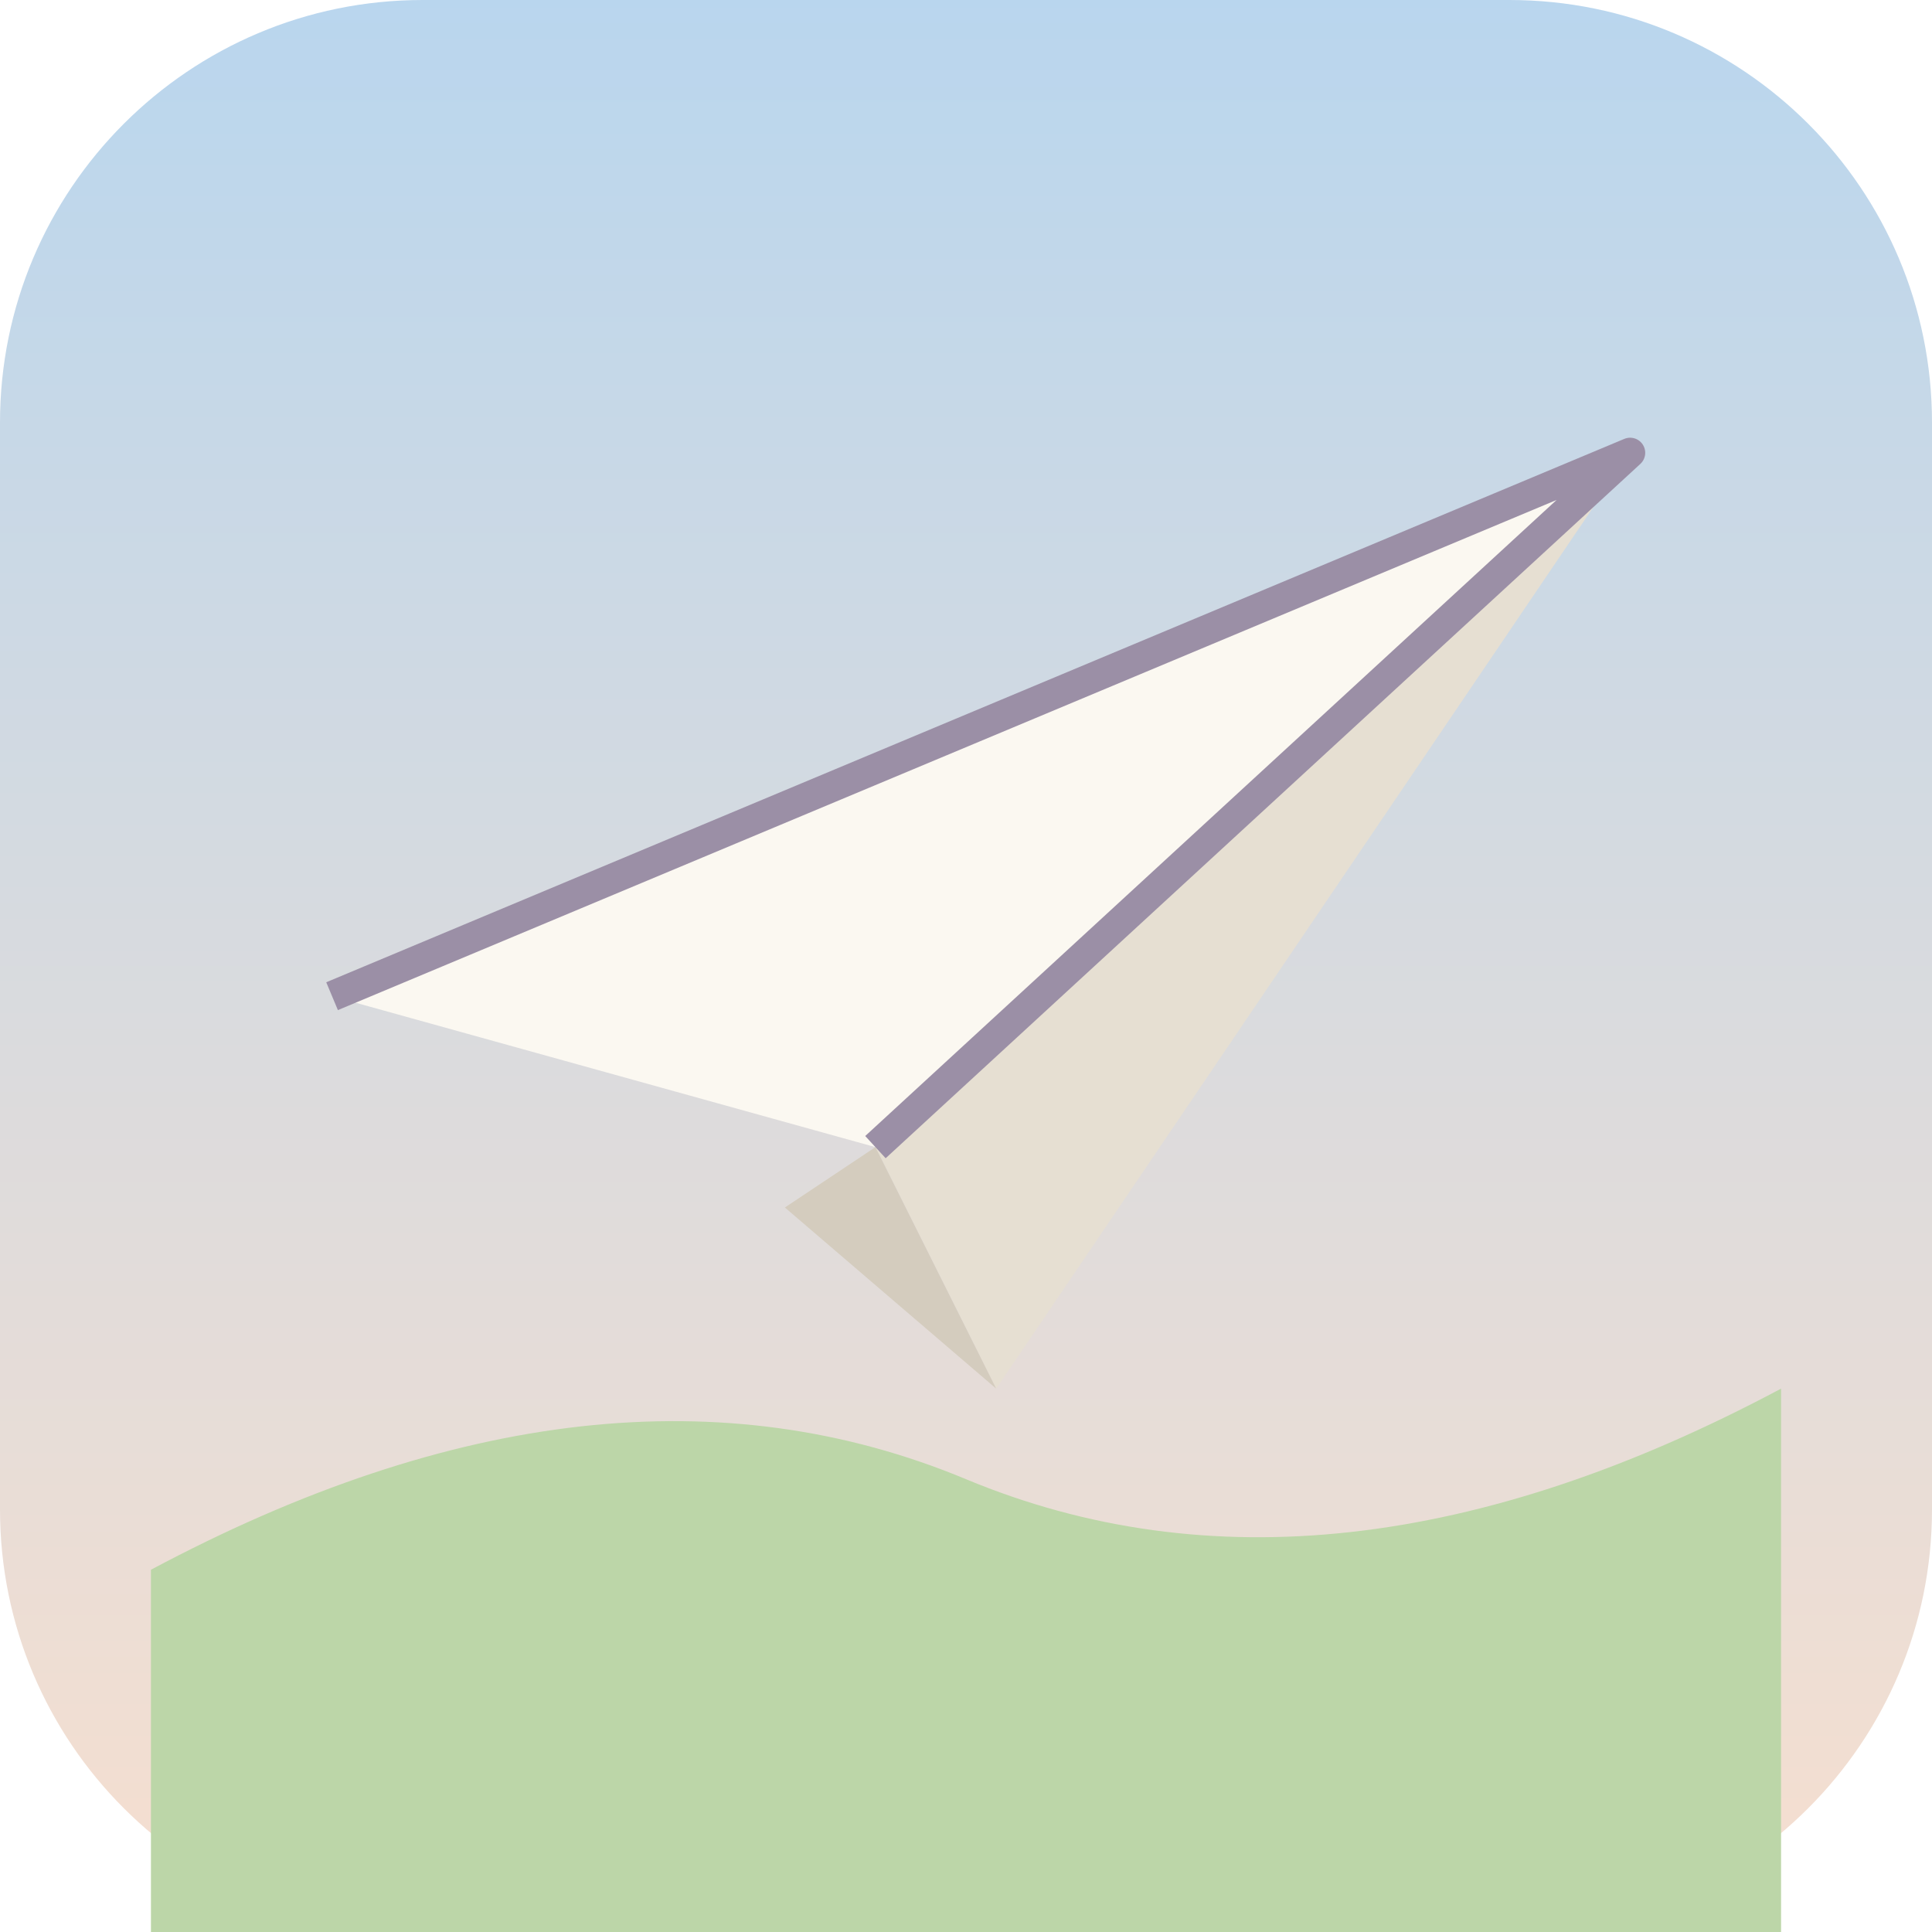
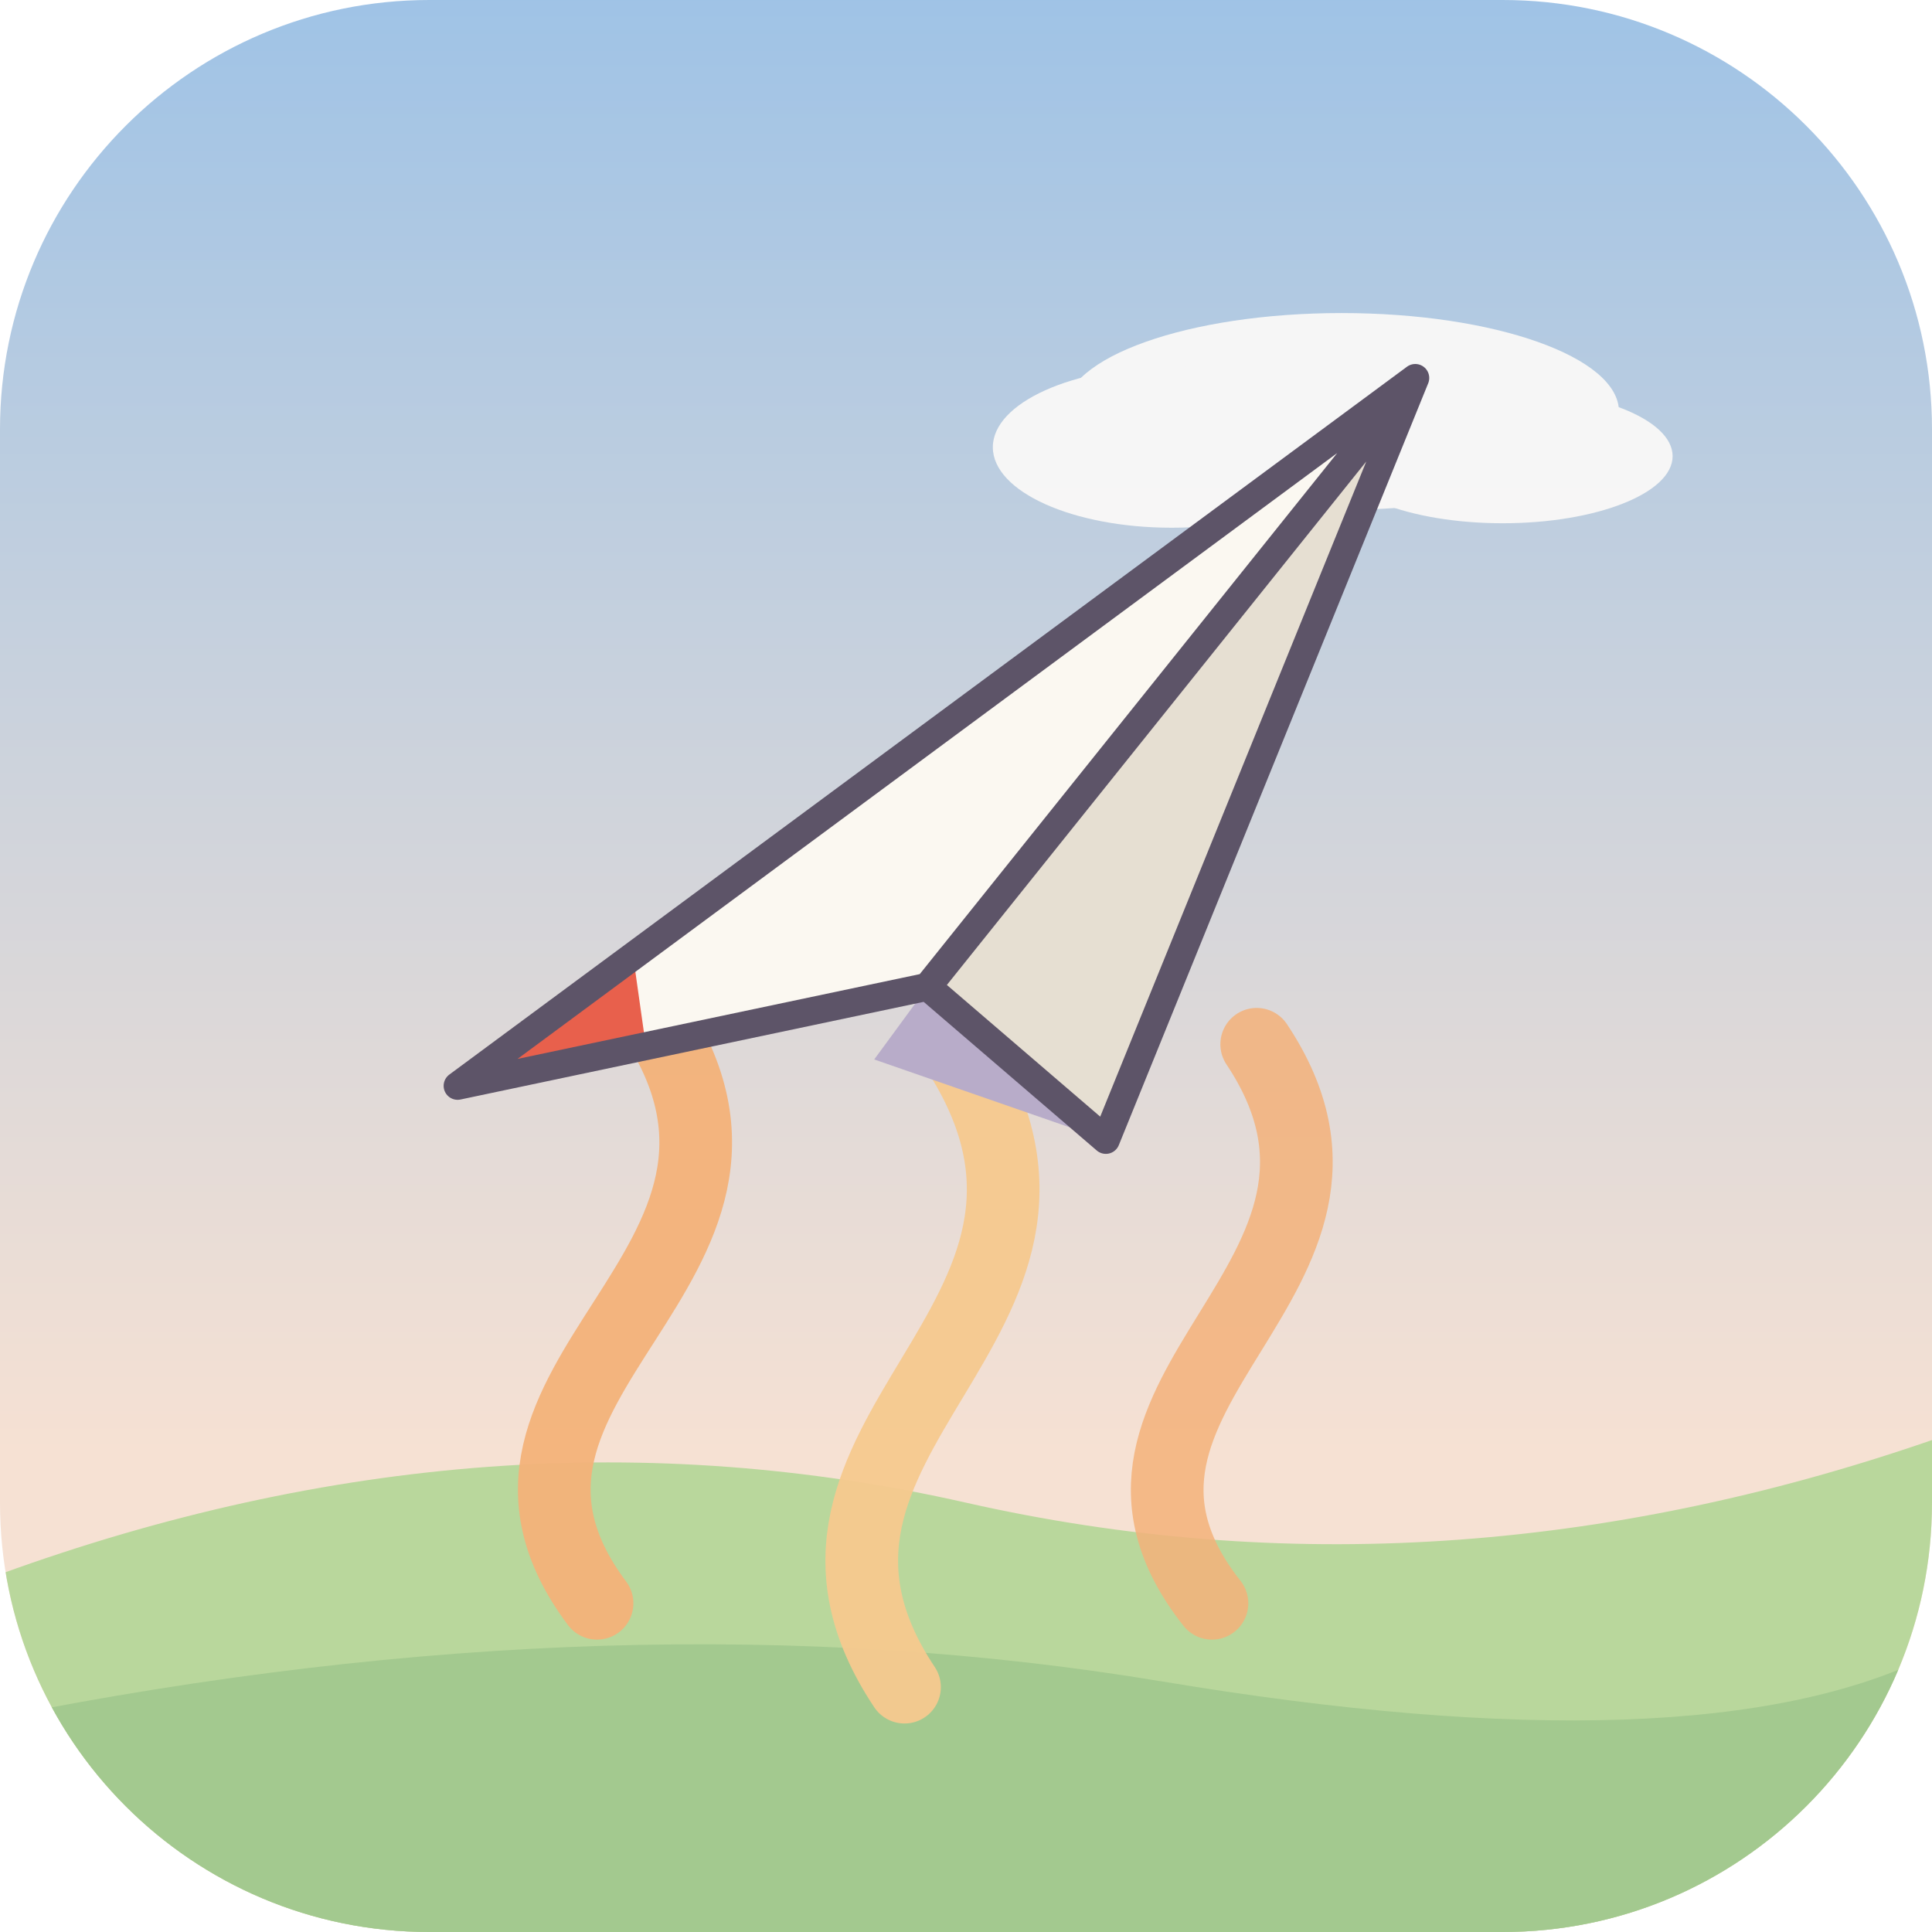
- <svg xmlns="http://www.w3.org/2000/svg" width="128" height="128" viewBox="0 0 128 128">
-   <defs>
-     <linearGradient id="sky" x1="0" y1="0" x2="0" y2="1">
-       <stop offset="0" stop-color="#b9d6ee" />
-       <stop offset="1" stop-color="#f7dfcf" />
-     </linearGradient>
-   </defs>
-   <rect width="128" height="128" rx="28" fill="url(#sky)" />
-   <path d="M10 104 Q40 88 64 98 T118 92 V128 H10 Z" fill="#bcd6a8" />
-   <path d="M22 66 L108 30 L58 76 Z" fill="#fbf8f1" />
-   <path d="M58 76 L108 30 L66 92 Z" fill="#e6dfd2" />
-   <path d="M58 76 L66 92 L52 80 Z" fill="#d4ccbe" />
-   <path d="M22 66 L108 30 L58 76" fill="none" stroke="#9b8fa6" stroke-width="2" stroke-linejoin="round" />
+ <svg xmlns="http://www.w3.org/2000/svg" width="128" height="128" viewBox="0 0 432 432">
+   <clipPath id="round">
+     <rect width="432" height="432" rx="96" />
+   </clipPath>
+   <g clip-path="url(#round)">
+     <defs>
+       <linearGradient id="sky2" x1="0" y1="0" x2="0" y2="1">
+         <stop offset="0" stop-color="#9fc3e6" />
+         <stop offset="0.75" stop-color="#f6e1d3" />
+       </linearGradient>
+     </defs>
+     <rect width="432" height="432" fill="url(#sky2)" />
+     <g fill="#fdfbf8" opacity="0.9">
+       <ellipse cx="300" cy="92" rx="62" ry="22" />
+       <ellipse cx="262" cy="100" rx="40" ry="18" />
+       <ellipse cx="336" cy="102" rx="38" ry="15" />
+     </g>
+     <path d="M0 352 Q110 312 216 336 T432 322 V432 H0 Z" fill="#b9d79c" />
+     <path d="M0 384 Q140 356 260 376 T432 370 V432 H0 Z" fill="#a3c98f" />
+     <g transform="translate(216 216) scale(1.25) translate(-216 -216)">
+       <g fill="none" stroke-linecap="round" stroke-width="13">
+         <path d="M150 330 C 120 290, 190 270, 160 225" stroke="#f3b27a" opacity="0.95" />
+         <path d="M205 345 C 175 300, 245 280, 215 232" stroke="#f6c98f" opacity="0.95" />
+         <path d="M260 330 C 230 292, 296 272, 268 230" stroke="#f3b27a" opacity="0.85" />
+       </g>
+       <g transform="translate(216 186) rotate(-24) translate(-216 -186)">
+         <path d="M112 196 L320 150 L196 214 Z" fill="#fbf8f1" />
+         <path d="M196 214 L320 150 L214 252 Z" fill="#e6dfd2" />
+         <path d="M196 214 L214 252 L182 222 Z" fill="#b8acc9" />
+         <path d="M112 196 L150 188 L146 202 Z" fill="#e8604c" />
+         <path d="M112 196 L320 150 L196 214 Z M196 214 L320 150 L214 252 Z" fill="none" stroke="#5d5468" stroke-width="5" stroke-linejoin="round" />
+       </g>
+     </g>
+   </g>
</svg>
